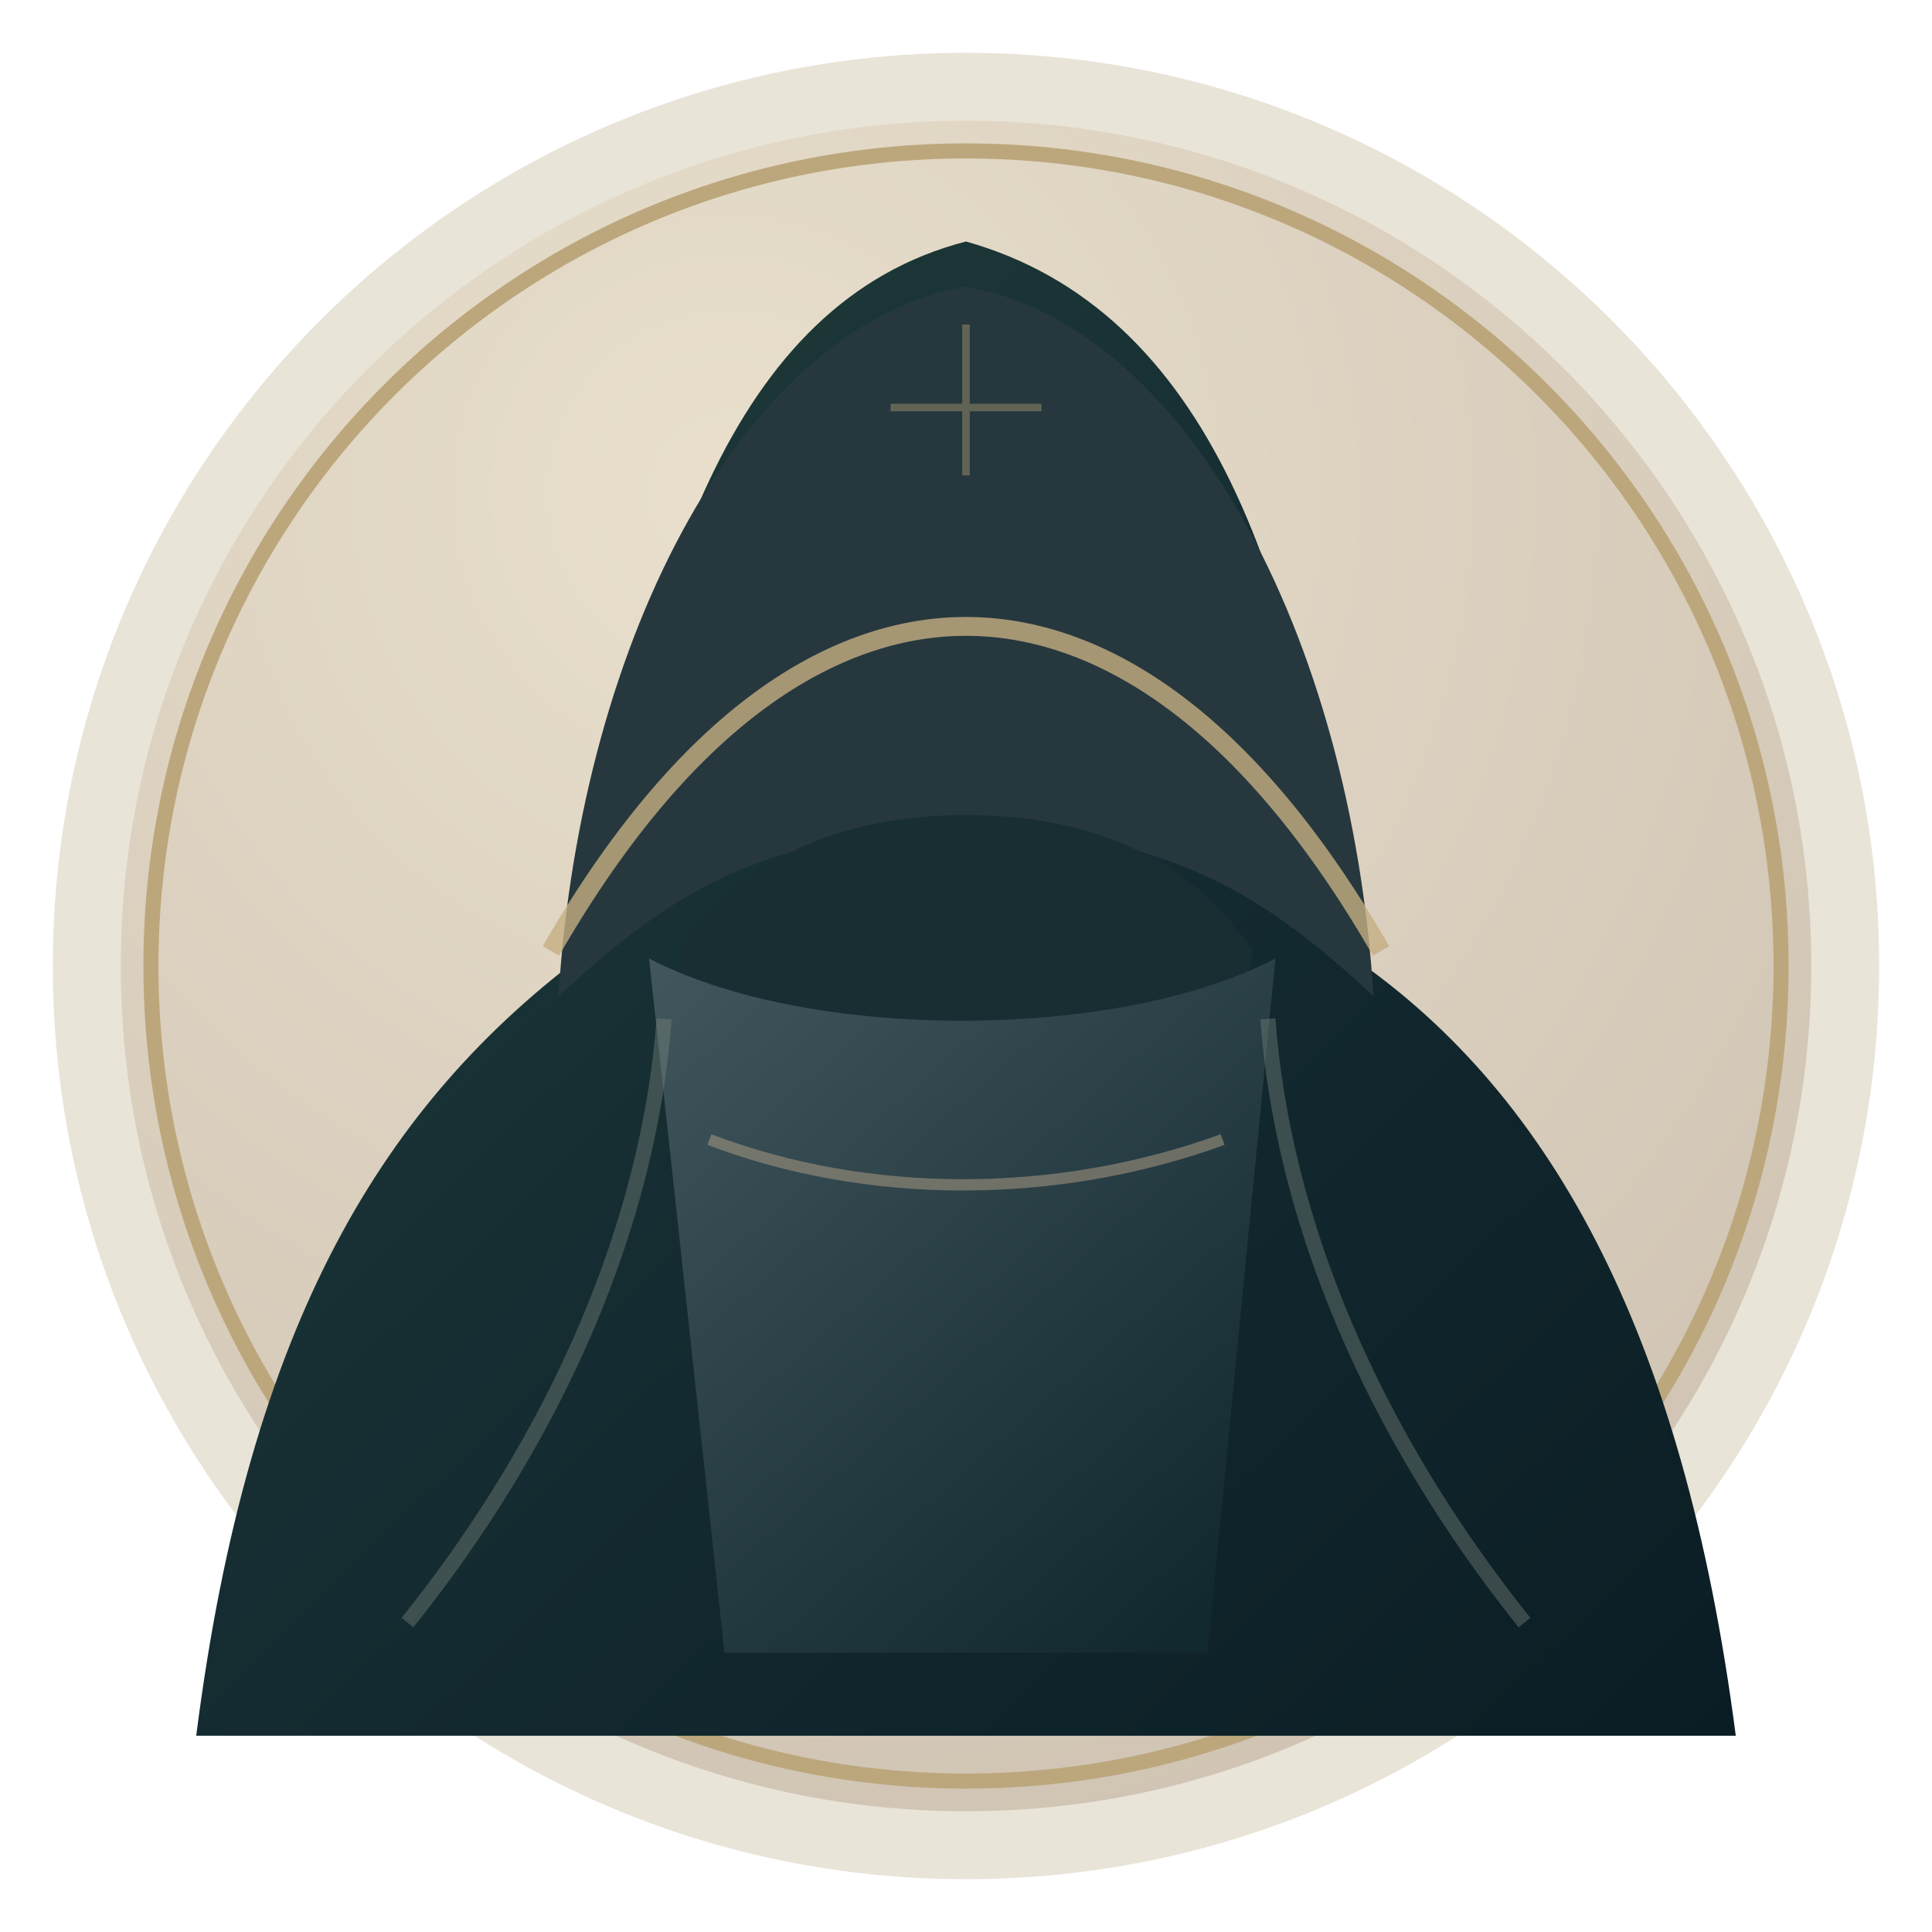
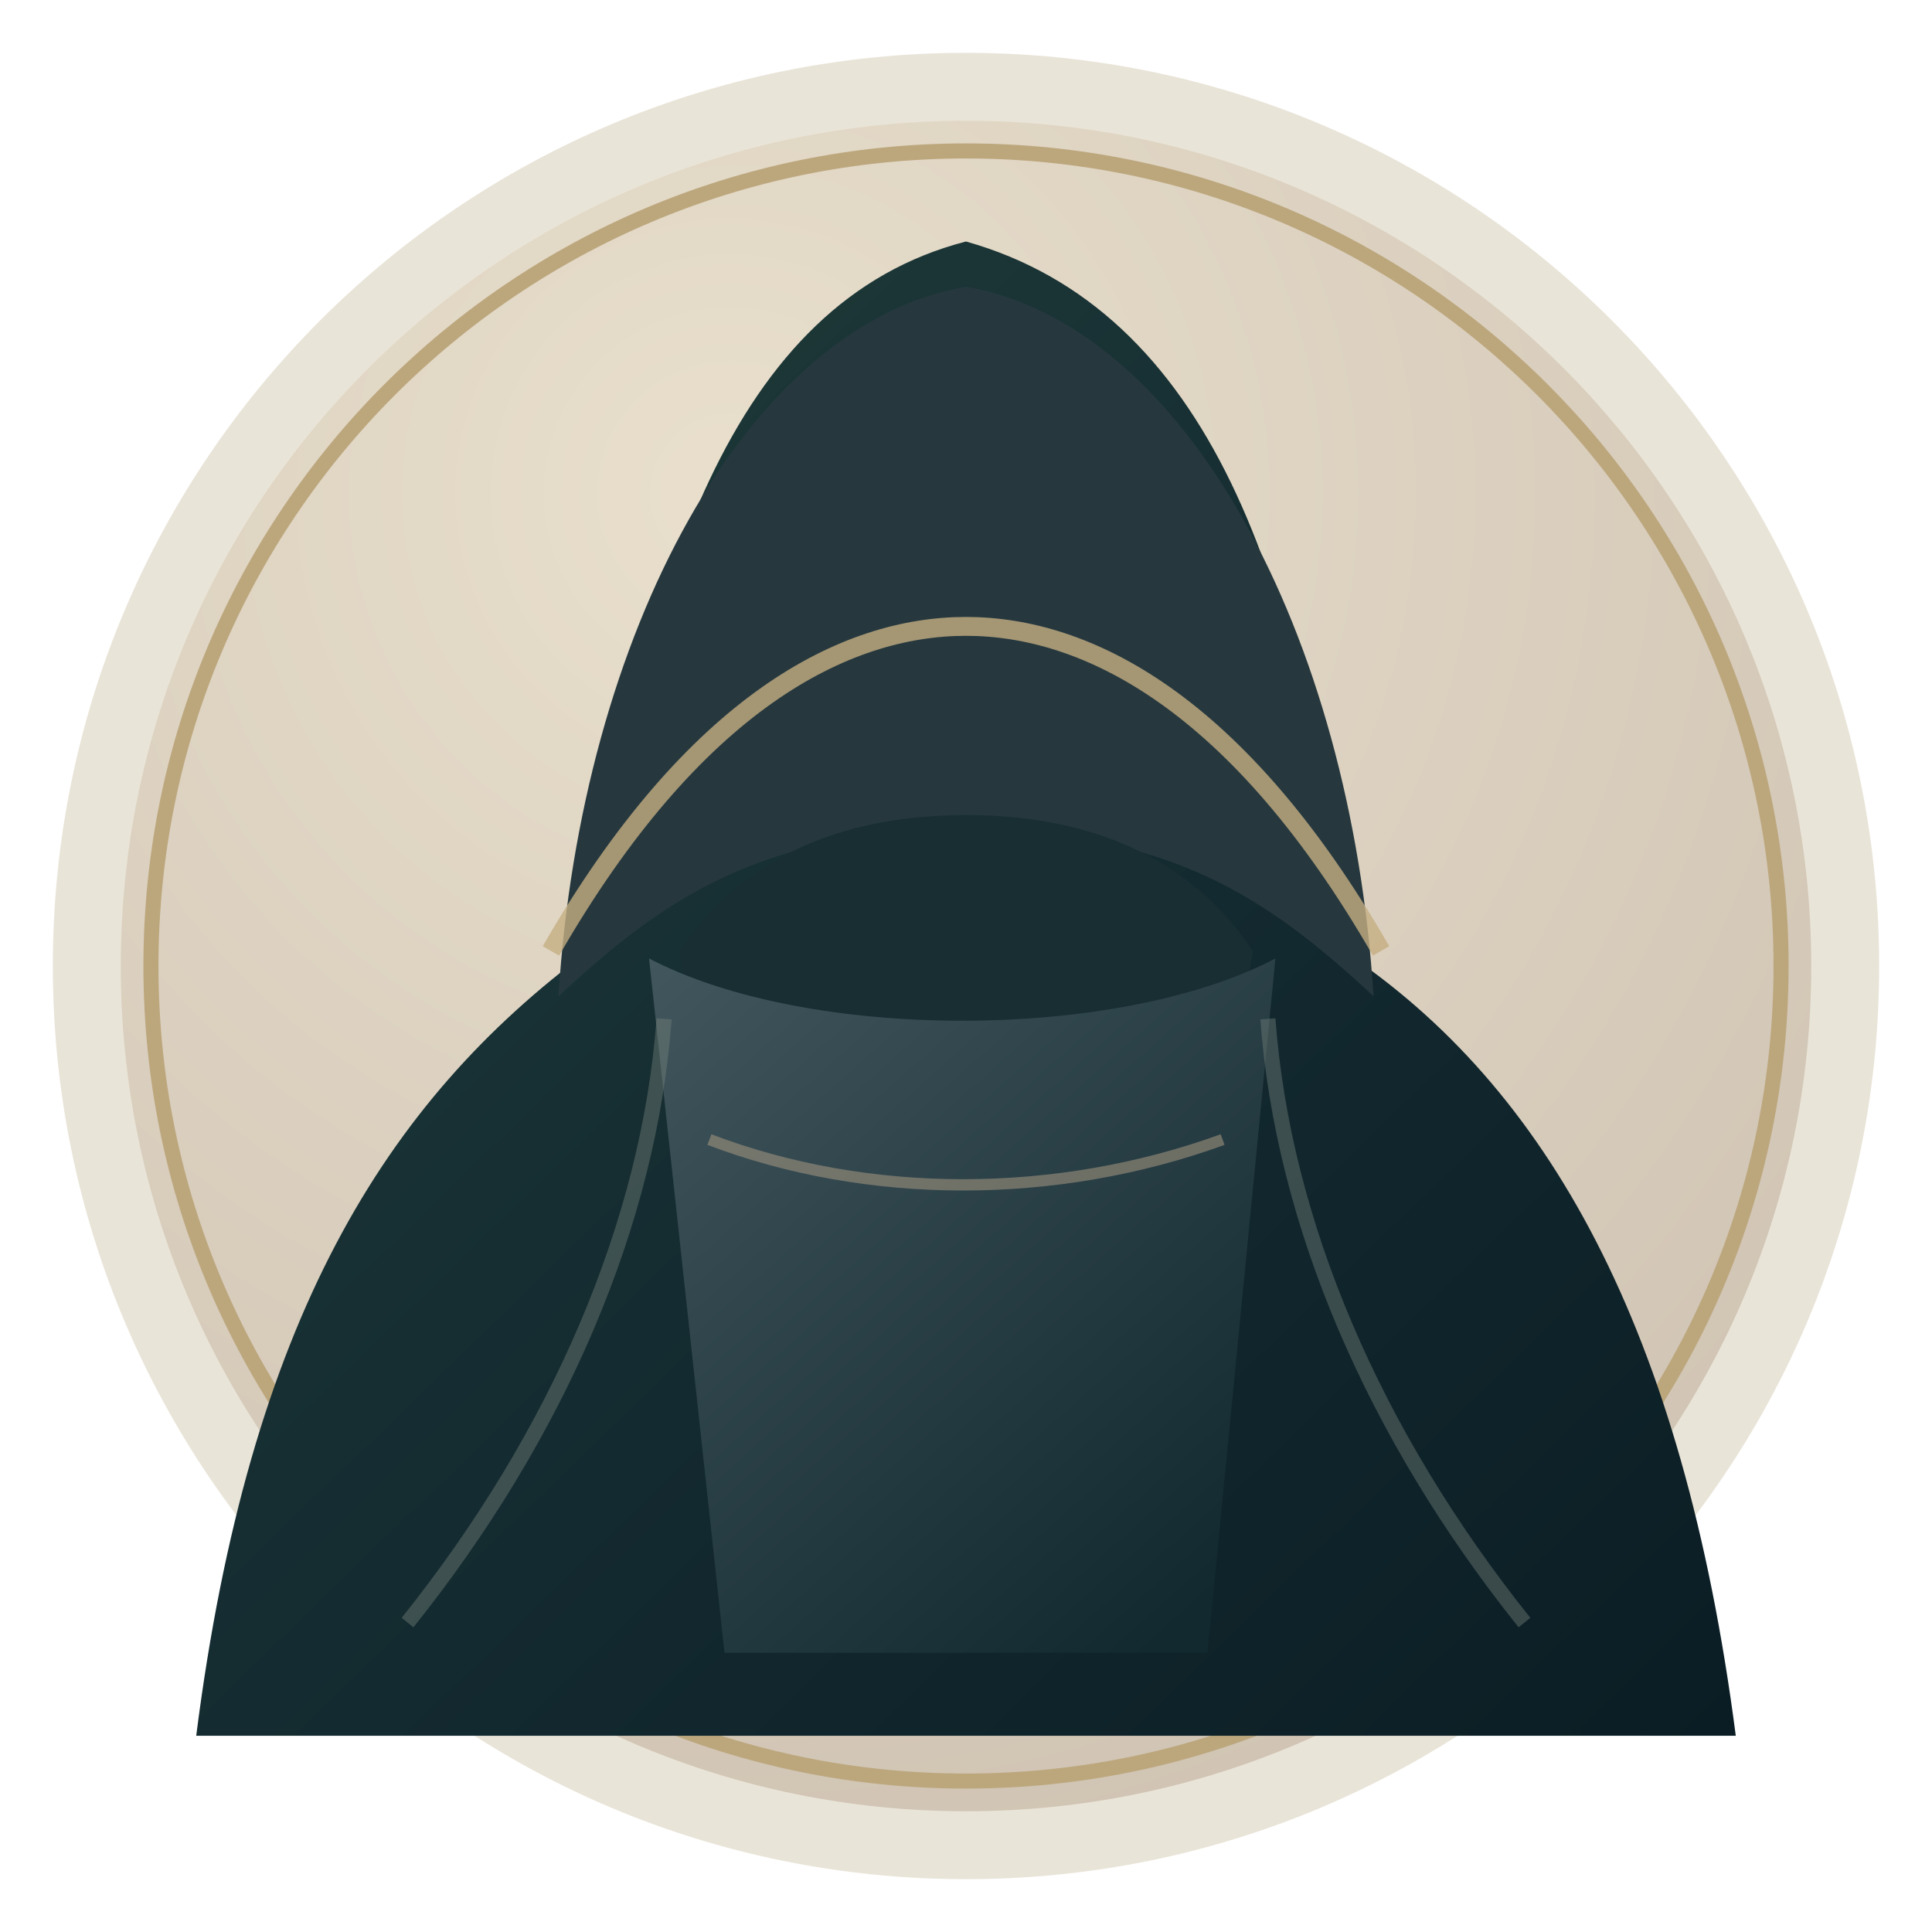
<svg xmlns="http://www.w3.org/2000/svg" viewBox="0 0 256 256" role="img" aria-label="Stilisiertes Frauenprofil mit Niqab">
  <defs>
    <radialGradient id="a" cx=".36" cy=".22" r=".86">
      <stop stop-color="#e7d7b5" />
      <stop offset="1" stop-color="#9e856c" />
    </radialGradient>
    <linearGradient id="b" x1="0" y1="0" x2="1" y2="1">
      <stop stop-color="#223e3b" />
      <stop offset=".55" stop-color="#132a30" />
      <stop offset="1" stop-color="#0b1d24" />
    </linearGradient>
    <linearGradient id="c" x1="0" y1="0" x2=".8" y2="1">
      <stop stop-color="#42565d" />
      <stop offset="1" stop-color="#122930" />
    </linearGradient>
  </defs>
  <circle cx="128" cy="128" r="121" fill="#e9e4d8" />
  <circle cx="128" cy="128" r="112" fill="url(#a)" opacity=".35" />
  <circle cx="128" cy="128" r="108" fill="none" stroke="#bca77d" stroke-width="2" />
  <path d="M26 230C33 175 51 146 78 126c7-49 19-86 50-94 32 9 45 45 50 94 27 18 45 50 52 104Z" fill="url(#b)" />
  <path d="M74 132c3-48 25-89 54-94 29 5 51 46 54 94-14-13-27-22-54-22s-40 9-54 22Z" fill="#26383e" />
  <path d="M90 126c8-12 21-18 38-18s30 6 38 18l-4 24H94Z" fill="#182e33" />
  <path d="M86 127c21 11 62 11 83 0l-9 92H96Z" fill="url(#c)" />
  <path d="M54 215c20-25 32-53 34-80M202 215c-20-25-32-53-34-80" fill="none" stroke="#78847c" stroke-width="2" opacity=".42" />
  <path d="M73 126C92 93 112 83 128 83s36 10 55 43" fill="none" stroke="#c4ae82" stroke-width="2.5" opacity=".8" />
  <path d="M94 151c21 8 46 8 68 0" fill="none" stroke="#a89982" stroke-width="1.5" opacity=".55" />
-   <path d="M128 43v20M118 54h20" stroke="#b9a579" stroke-width="1" opacity=".4" />
</svg>
